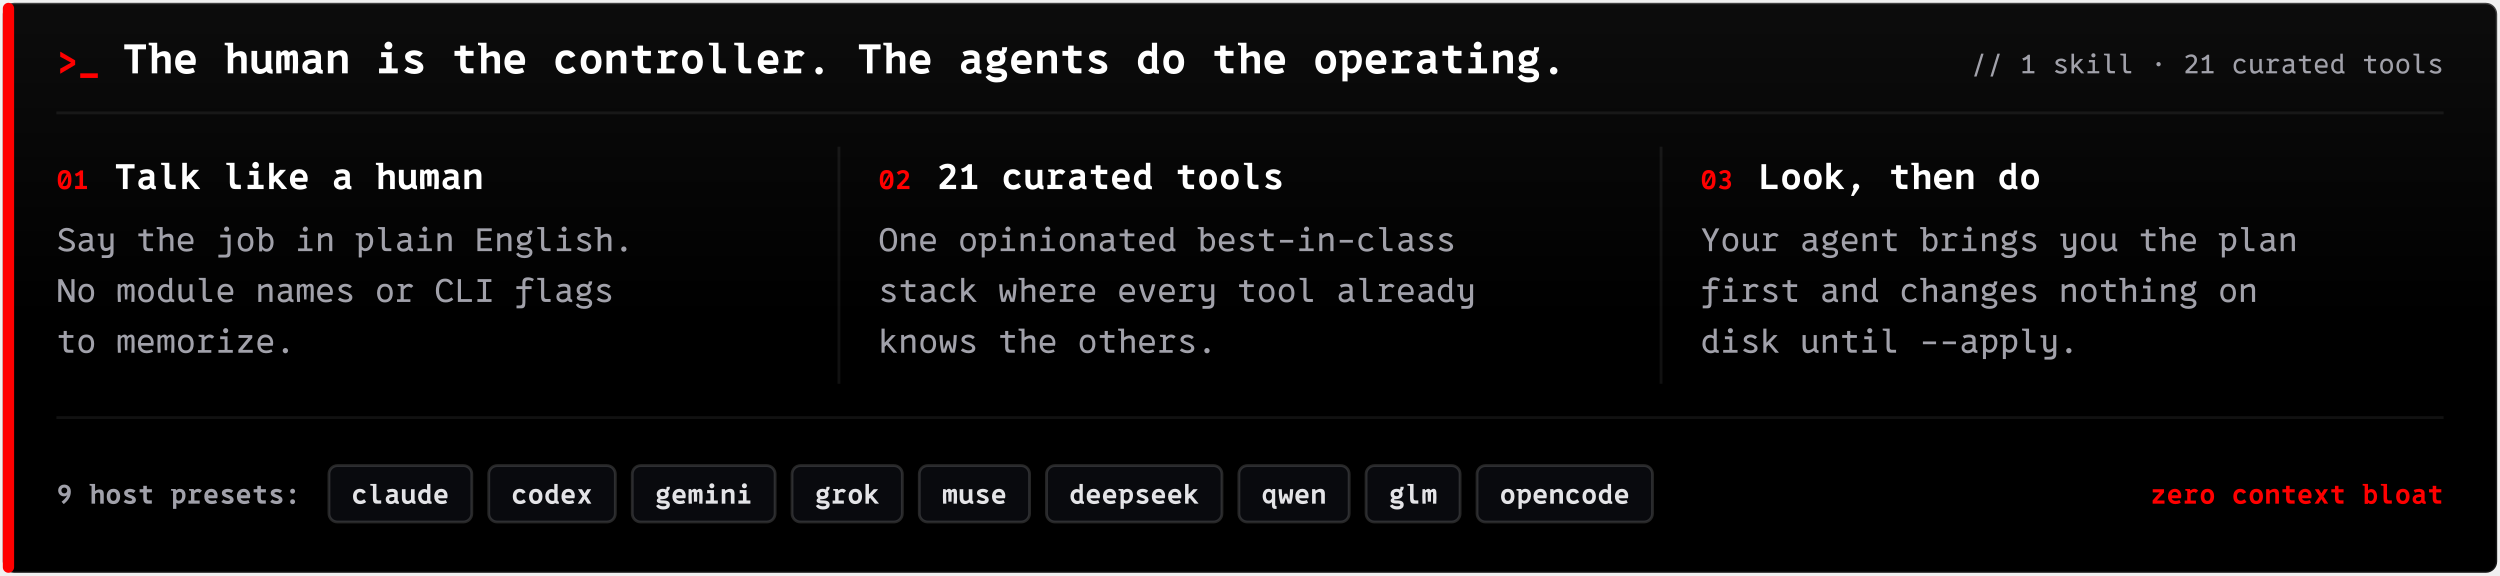
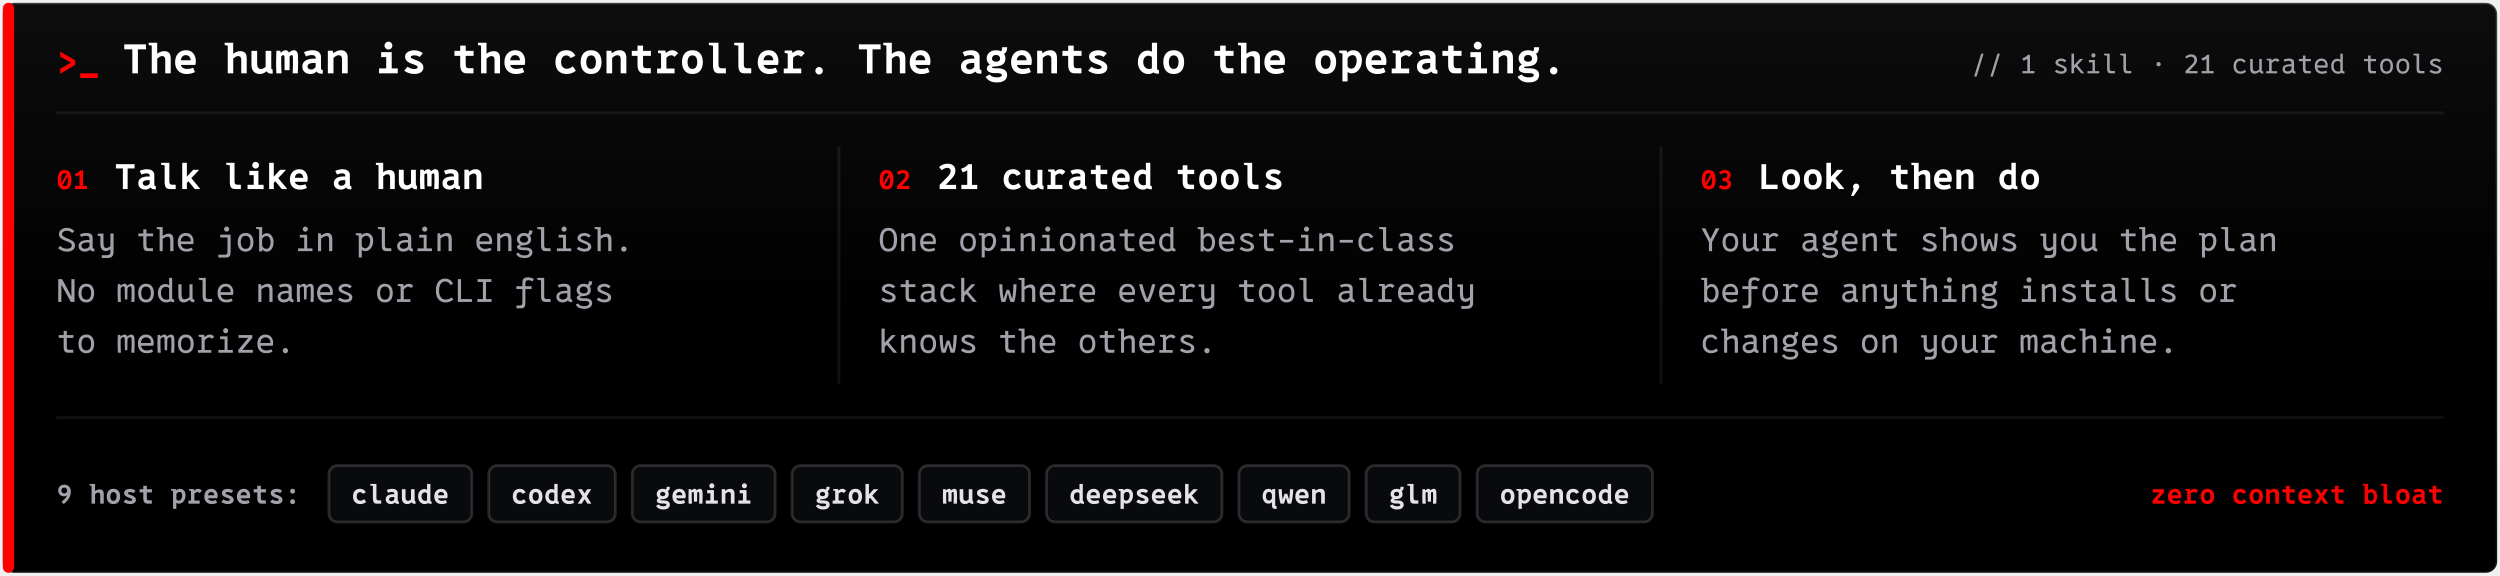
<svg xmlns="http://www.w3.org/2000/svg" viewBox="0 0 886 204" width="100%">
  <defs>
    <path id="b3e" d="M108 -6V134L417 306L108 475V615H118L534 371V242L118 -6Z" />
    <path id="b5f" d="M561 1V-131H59V1Z" />
    <path id="b54" d="M242 0V588H44V710H576V588H378V0Z" />
    <path id="b68" d="M97 0V679L22 692V750H230V480Q268 509 314.5 527Q361 545 409 544Q477 543 519 503.5Q561 464 561 365V0H427V319Q427 375 409 399Q391 423 353 423Q320 423 290 405.5Q260 388 231 363V0Z" />
    <path id="b65" d="M329 -16Q249 -16 185.5 17.5Q122 51 85.5 115.5Q49 180 49 273Q49 365 83.5 430.5Q118 496 178 531Q238 566 316 566Q389 566 440 534.5Q491 503 519.5 450.5Q548 398 554.5 334.5Q561 271 544 206H192Q198 163 239 135.5Q280 108 338 108Q373 108 408.5 114Q444 120 490 139L534 31Q472 3 425.5 -6.5Q379 -16 329 -16ZM190 321H429Q428 374 397 410Q366 446 310 446Q254 446 223 408.5Q192 371 190 321Z" />
    <path id="b75" d="M252 -16Q200 -15 155.5 9Q111 33 84 83.5Q57 134 57 212V550H196V242Q196 166 223.5 136Q251 106 286 106Q315 106 346 120.5Q377 135 404 163V550H542V158Q542 120 548.5 107Q555 94 576 92V-8Q522 -11 483 4.5Q444 20 426 51Q392 20 350 1.5Q308 -17 252 -16Z" />
    <path id="b6d" d="M47 0Q40 123 40 265.5Q40 408 47 554H140L157 503Q184 532 213.5 549Q243 566 273 566Q304 566 324.5 549Q345 532 356 508Q379 531 410 548.5Q441 566 472 566Q519 566 545.5 534.5Q572 503 575 444Q585 227 572 0H446Q451 107 453 201.5Q455 296 452 381Q451 415 445.5 431Q440 447 420 447Q407 447 394 437.5Q381 428 372 417L370 77H248L246 381Q246 415 239 431Q232 447 214 447Q202 447 189 436.5Q176 426 166 415Q162 314 165 212Q168 110 173 0Z" />
    <path id="b61" d="M519 138Q519 110 527 96.5Q535 83 563 81V-8Q494 -10 462.5 2.5Q431 15 411 46Q389 21 351 2.5Q313 -16 259 -16Q204 -16 159 5Q114 26 88 66Q62 106 62 163Q62 218 83 254.5Q104 291 139.5 313Q175 335 218.5 345.5Q262 356 306.5 359Q351 362 391 360V374Q391 408 368 428Q345 448 293 448Q258 448 222.5 439.5Q187 431 152 414L103 519Q155 543 209 554.5Q263 566 314 566Q347 566 382.5 558Q418 550 449 531.5Q480 513 499.5 481Q519 449 519 402ZM189 168Q189 134 215.5 113.5Q242 93 279 94Q320 96 345.5 113.5Q371 131 388 159V254Q354 256 319 254Q284 252 254.5 243Q225 234 207 216Q189 198 189 168Z" />
    <path id="b6e" d="M67 0V554H184L199 492Q239 523 287.5 545Q336 567 394 566Q468 565 510.5 519Q553 473 553 374V0H414V355Q414 404 389.5 424.5Q365 445 337 445Q299 445 265.5 424Q232 403 205 376V0Z" />
    <path id="b69" d="M310 584Q272 584 243 612Q214 640 214 680Q214 720 243 748Q272 776 310 776Q351 776 378.5 748Q406 720 406 680Q406 640 378.5 612Q351 584 310 584ZM80 0V121H255V397H131V519H390V121H538V0Z" />
    <path id="b73" d="M76 66 157 163Q189 139 231.5 123Q274 107 314 106Q355 105 380.5 117.5Q406 130 406 152Q406 172 383.5 186Q361 200 326 212Q291 224 251.5 239Q212 254 177 275Q142 296 119.5 328.5Q97 361 97 408Q97 458 128 493Q159 528 210 546.5Q261 565 321 565Q375 565 430.5 547.5Q486 530 531 493L455 401Q424 423 391.5 432Q359 441 327 441Q295 441 265.5 432Q236 423 235 400Q235 383 257 369.5Q279 356 315 343Q351 330 391 314Q431 298 466.5 275.5Q502 253 524 220.5Q546 188 545 142Q544 68 485 26.5Q426 -15 319 -15Q252 -15 186 8Q120 31 76 66Z" />
    <path id="b74" d="M368 0Q307 0 271.5 26.5Q236 53 221 99Q206 145 206 205V428H66V550H206V679H341V550H534V428H341V211Q341 174 356.5 150Q372 126 415 126H531V0Z" />
    <path id="b63" d="M337 -16Q204 -17 130.5 60Q57 137 57 273Q57 408 127.5 487Q198 566 326 566Q400 566 455.5 532.5Q511 499 545 430L431 375Q415 402 388 420.5Q361 439 323 439Q265 439 230.5 396Q196 353 196 271Q196 197 236.5 154.5Q277 112 335 112Q374 112 410 127.5Q446 143 482 171L557 65Q516 28 457.5 6.5Q399 -15 337 -16Z" />
    <path id="b6f" d="M310 -16Q187 -16 121 63Q55 142 55 275Q55 364 84.5 429Q114 494 171 530Q228 566 310 566Q434 566 499.5 487Q565 408 565 275Q565 142 499 63Q433 -16 310 -16ZM310 109Q372 109 400 156.5Q428 204 428 275Q428 346 400 393Q372 440 310 440Q248 440 219.5 393Q191 346 191 275Q191 204 219.5 156.5Q248 109 310 109Z" />
    <path id="b72" d="M65 0V119H162V487L88 500V558H264L284 499Q316 529 355 548Q394 567 437 566Q487 565 520.5 544Q554 523 579 496L491 403Q476 420 456 431.5Q436 443 413 443Q382 443 351.5 427Q321 411 293 383V119H493V0Z" />
    <path id="b6c" d="M93 750H328V211Q328 191 333.5 170.5Q339 150 357 137Q375 124 411 124H509V0H344Q257 0 225.5 51.5Q194 103 194 201V677L93 693Z" />
    <path id="b2e" d="M310 -28Q272 -28 245 -1Q218 26 218 64Q218 102 245 129Q272 156 310 156Q348 156 375 129Q402 102 402 64Q402 26 375 -1Q348 -28 310 -28Z" />
    <path id="b67" d="M143 -27Q174 -67 216 -81.5Q258 -96 307 -98Q375 -101 409 -85Q443 -69 443 -45Q443 -18 416.5 -6.5Q390 5 339 5H276Q188 5 132 33Q76 61 76 116Q76 151 96.5 175.5Q117 200 151 216Q117 236 94.5 275Q72 314 72 366Q72 423 101 468.5Q130 514 181.5 540Q233 566 302 566Q370 566 422 540Q441 550 445.5 578Q450 606 450 641H573Q573 584 556 542Q539 500 495 480Q531 431 530 366Q530 294 497.5 252.5Q465 211 410.5 192.5Q356 174 289 170Q252 168 227 164Q202 160 202 146Q202 132 232.5 128.5Q263 125 299 125H329Q447 125 510 84.5Q573 44 573 -40Q573 -92 546 -133Q519 -174 462.5 -198Q406 -222 315 -222Q130 -222 44 -84ZM302 285Q350 285 375.5 306.5Q401 328 400 365Q399 402 373 426Q347 450 302 450Q257 450 230 426Q203 402 202 365Q201 328 228.5 306.5Q256 285 302 285Z" />
    <path id="b64" d="M313 -17Q241 -18 182 18.5Q123 55 88 121Q53 187 53 273Q53 365 86 428.5Q119 492 173.5 525Q228 558 292 558Q324 558 350.5 549.5Q377 541 396 527V750H522V135Q522 107 531 93.5Q540 80 568 78V-8Q529 -9 490.5 -2.5Q452 4 432 24Q410 5 380.5 -5.5Q351 -16 313 -17ZM323 107Q342 107 360 110.5Q378 114 395 122V400Q361 432 309 432Q257 432 220 390.5Q183 349 183 272Q183 222 203 184.5Q223 147 255 127Q287 107 323 107Z" />
    <path id="b70" d="M99 -197V487L22 500V558H199L217 507Q243 533 279.5 549.5Q316 566 358 566Q429 566 479.5 532.5Q530 499 555 436.5Q580 374 573 286Q567 199 531.5 135Q496 71 441.5 35.5Q387 0 321 0Q292 0 266.5 11Q241 22 225 33V-197ZM311 115Q369 115 404 161Q439 207 446 286Q452 360 427 403.5Q402 447 343 447Q308 447 276 424.5Q244 402 225 364V174Q237 147 259 131Q281 115 311 115Z" />
    <path id="r2f" d="M377 750H468V740L203 -120H112V-110Z" />
    <path id="r31" d="M91 0V88H275V551Q209 504 125 483L84 574Q144 587 203.5 623Q263 659 298 710H375V88H544V0Z" />
    <path id="r73" d="M83 70 144 137Q184 110 229.5 91.5Q275 73 319 73Q378 73 408 92Q438 111 438 141Q438 170 414 190Q390 210 352 225.5Q314 241 271.5 256Q229 271 191 290.5Q153 310 129 338.5Q105 367 105 409Q105 447 125 476Q145 505 177 525Q209 545 246.5 555Q284 565 320 565Q382 565 428.5 544.5Q475 524 520 486L460 422Q426 448 393.5 462.5Q361 477 320 477Q276 477 240.5 458.5Q205 440 203 411Q202 389 225.5 372.5Q249 356 287 340.5Q325 325 368 308Q411 291 449 269Q487 247 511.5 216Q536 185 536 142Q536 71 479.5 28Q423 -15 319 -15Q252 -15 189 9.5Q126 34 83 70Z" />
    <path id="r6b" d="M464 0 257 249 193 181V0H95V750H193V312L418 550H532V540L318 314L575 10V0Z" />
    <path id="r69" d="M310 606Q278 606 254 629Q230 652 230 686Q230 719 254 742.5Q278 766 310 766Q344 766 367 742.5Q390 719 390 686Q390 652 367 629Q344 606 310 606ZM85 0V86H277V421H139V509H368V86H533V0Z" />
    <path id="r6c" d="M93 750H310V177Q310 157 315 136.5Q320 116 337.5 103Q355 90 391 90H509V0H342Q287 0 259 25.5Q231 51 221.5 91.5Q212 132 212 177V672L93 693Z" />
    <path id="rb7" d="M310 267Q276 267 251.5 291.5Q227 316 227 350Q227 385 251.5 409Q276 433 310 433Q345 433 369 409Q393 385 393 350Q393 316 369 291.5Q345 267 310 267Z" />
    <path id="r32" d="M84 630Q131 673 191 698.5Q251 724 323 724Q385 724 432.5 696.5Q480 669 506.5 622.5Q533 576 533 518Q533 455 513 411Q493 367 462.5 333Q432 299 401 266L232 88H554V0H96V88L272 266Q309 303 346.5 339.5Q384 376 409.5 417.5Q435 459 435 508Q435 561 400.5 598Q366 635 305 635Q263 635 219.5 616.5Q176 598 138 566Z" />
    <path id="r63" d="M337 -16Q210 -17 138 58.5Q66 134 66 273Q66 411 135.5 488.5Q205 566 329 566Q395 566 447.5 532.5Q500 499 527 440L451 405Q433 440 401 459Q369 478 329 478Q250 478 205.5 424Q161 370 161 273Q161 178 207 124.5Q253 71 337 71Q384 71 422 88Q460 105 494 133L544 62Q504 26 450.5 5.5Q397 -15 337 -16Z" />
    <path id="r75" d="M237 -16Q192 -15 155.5 6Q119 27 98 75.5Q77 124 77 206V550H176V257Q176 206 182.5 166.5Q189 127 208 104Q227 81 266 81Q301 81 338.5 96.5Q376 112 423 151V550H519V131Q519 104 531.5 89.5Q544 75 576 73V-8Q510 -11 479 8.5Q448 28 434 67Q391 33 340.5 8Q290 -17 237 -16Z" />
    <path id="r72" d="M67 0V82H179V484L88 500V558H264L274 485Q310 518 350.5 542.5Q391 567 437 566Q480 565 517 546.5Q554 528 573 493L503 434Q487 454 463 464Q439 474 413 474Q379 474 346.5 451Q314 428 277 392V82H483V0Z" />
    <path id="r61" d="M508 131Q508 104 519.5 89.5Q531 75 563 73V-8Q505 -10 474.5 4.5Q444 19 429 49Q404 22 363 3Q322 -16 255 -16Q213 -16 170 2.5Q127 21 98.5 59Q70 97 70 156Q70 211 93.5 247Q117 283 155.5 304Q194 325 239.5 334.5Q285 344 329.5 346.5Q374 349 410 347V361Q410 399 402.5 425Q395 451 370.5 464Q346 477 293 477Q260 477 227.5 470.5Q195 464 154 444L107 519Q159 544 210 555Q261 566 310 566Q337 566 371 561.5Q405 557 436.5 542.5Q468 528 488 497Q508 466 508 413ZM158 161Q158 120 190.5 97Q223 74 264 74Q326 74 359.5 99.5Q393 125 410 156V268Q370 271 326 269.5Q282 268 244 258Q206 248 182 225Q158 202 158 161Z" />
    <path id="r74" d="M353 0Q299 0 271.5 25.5Q244 51 234.5 91.5Q225 132 225 177V462H71V550H225V679H323V550H529V462H323V177Q323 157 328 136.5Q333 116 350.5 103Q368 90 404 90H526V0Z" />
    <path id="r65" d="M328 -16Q249 -16 188 17.5Q127 51 92.5 115.5Q58 180 58 273Q58 414 127 490Q196 566 313 566Q386 566 436 535Q486 504 514 452.5Q542 401 548 339.5Q554 278 537 218H156Q163 164 189 131.5Q215 99 254 84.5Q293 70 338 70Q361 70 403 77Q445 84 495 106L528 30Q461 -1 414 -8.5Q367 -16 328 -16ZM152 303H462Q466 350 449.5 389.5Q433 429 397.5 453.5Q362 478 310 478Q260 478 224.5 453.5Q189 429 170.5 389.5Q152 350 152 303Z" />
    <path id="r64" d="M318 -17Q249 -17 190 19.5Q131 56 95.5 121.5Q60 187 60 273Q60 365 92 428.5Q124 492 177 525Q230 558 292 558Q327 558 356.5 546.5Q386 535 409 515V750H504V131Q504 76 568 73V-8Q491 -10 452 18Q424 3 390 -7Q356 -17 318 -17ZM318 70Q370 70 409 86V428Q393 447 366.5 458.5Q340 470 312 470Q231 470 193 417.5Q155 365 155 273Q155 212 176.5 166Q198 120 235 95Q272 70 318 70Z" />
    <path id="r6f" d="M310 -16Q231 -16 176 20.5Q121 57 93 122.5Q65 188 65 275Q65 363 93 428Q121 493 176 529.5Q231 566 310 566Q390 566 444.5 529.5Q499 493 527 428Q555 363 555 275Q555 188 527 122.5Q499 57 444.5 20.5Q390 -16 310 -16ZM310 71Q365 71 397.5 97.5Q430 124 445 170.5Q460 217 460 275Q460 334 445 379.5Q430 425 397.5 451.5Q365 478 310 478Q256 478 223 451.5Q190 425 175 379.5Q160 334 160 275Q160 217 175 170.5Q190 124 223 97.5Q256 71 310 71Z" />
    <path id="b30" d="M312 -16Q237 -16 186 12Q135 40 105 90Q75 140 62 208Q49 276 49 355Q49 435 62 502.5Q75 570 105 620Q135 670 186 698Q237 726 312 726Q387 726 437.5 698Q488 670 517 620Q546 570 558.5 502.5Q571 435 571 355Q571 276 558.5 208Q546 140 517 90Q488 40 437.5 12Q387 -16 312 -16ZM179 356Q179 318 180.5 285.5Q182 253 187 225L390 576Q361 598 312 598Q255 598 226.5 566Q198 534 188.5 479Q179 424 179 356ZM312 112Q369 112 396.5 144.5Q424 177 432.5 232.5Q441 288 441 356Q441 392 440 423.5Q439 455 435 481L234 134Q263 112 312 112Z" />
    <path id="b31" d="M91 0V120H258V535Q227 515 197 502.5Q167 490 127 478L81 580Q140 595 196.5 629.5Q253 664 288 710H393V120H544V0Z" />
    <path id="b6b" d="M435 0 252 223 208 176V0H76V750H208V354L389 550H550V540L335 311L585 10V0Z" />
    <path id="r53" d="M50 92 113 160Q156 120 211.5 97.5Q267 75 324 75Q395 75 437 103.5Q479 132 479 181Q479 212 457 234Q435 256 399.5 273.5Q364 291 321 307Q278 323 235 342Q192 361 156.5 386Q121 411 99 445.5Q77 480 77 529Q77 577 99.5 614Q122 651 158.5 676Q195 701 238 713.5Q281 726 321 726Q389 726 451 699.5Q513 673 557 624L491 563Q450 603 410.5 619Q371 635 321 635Q288 635 254.5 622.5Q221 610 198 586.5Q175 563 175 531Q175 499 197 476Q219 453 255 435Q291 417 334 400Q377 383 419.5 364Q462 345 498 320.5Q534 296 556 262Q578 228 578 181Q578 92 512.5 38Q447 -16 324 -16Q244 -16 172 15Q100 46 50 92Z" />
    <path id="r79" d="M171 -215V-127H301Q356 -127 386.5 -117.5Q417 -108 429 -85Q441 -62 441 -23V62Q411 36 374.5 18.5Q338 1 293 2Q248 3 210 25Q172 47 150 95.5Q128 144 128 224L130 465L47 477V545H225V275Q225 224 230.5 184Q236 144 254 121Q272 98 311 98Q345 98 378 114.5Q411 131 441 157V550H539V-24Q539 -124 491 -169.5Q443 -215 351 -215Z" />
    <path id="r68" d="M114 0V676L22 692V750H209V475Q252 504 301 524.5Q350 545 399 544Q440 544 472.5 527Q505 510 524.5 471Q544 432 544 365V0H445V339Q445 397 425.5 422Q406 447 366 447Q333 447 294.5 432Q256 417 209 382V0Z" />
    <path id="r6a" d="M340 606Q308 606 284 629Q260 652 260 686Q260 719 284 742.5Q308 766 340 766Q374 766 397 742.5Q420 719 420 686Q420 652 397 629Q374 606 340 606ZM83 -200V-110H286Q325 -110 342 -98Q359 -86 363 -60Q367 -34 367 7V425H141V513H465V7Q465 -44 461 -82.5Q457 -121 442.5 -147.5Q428 -174 396 -187Q364 -200 307 -200Z" />
    <path id="r62" d="M347 -16Q303 -16 267.5 4Q232 24 207 58V-8H112V676L20 692V750H207V483Q232 517 267.5 537.5Q303 558 347 558Q401 558 441 534.5Q481 511 508 470Q535 429 548.5 378Q562 327 562 271Q562 196 538 130.5Q514 65 466 24.5Q418 -16 347 -16ZM336 71Q373 71 398.5 89Q424 107 439 136.5Q454 166 461 201.5Q468 237 468 271Q468 305 461 340Q454 375 439 404.5Q424 434 398.5 452Q373 470 336 470Q291 470 258 440.5Q225 411 207 369V168Q225 127 258 99Q291 71 336 71Z" />
    <path id="r6e" d="M87 0V554H173L182 487Q226 521 281 544Q336 567 387 566Q425 566 458 547.5Q491 529 511 487.5Q531 446 531 377V0H432V361Q432 419 412.5 444.5Q393 470 353 470Q318 470 276.5 452.5Q235 435 183 394V0Z" />
    <path id="r70" d="M115 -197V484L22 500V558H199L209 502Q235 528 273.5 547Q312 566 357 566Q421 566 470 533Q519 500 544.5 438.5Q570 377 564 291Q558 208 525 142Q492 76 438.5 38Q385 0 316 0Q282 0 255.5 11Q229 22 209 38V-197ZM312 87Q356 87 389 114.5Q422 142 442.5 188.5Q463 235 467 291Q474 374 444 426.5Q414 479 347 479Q302 479 265.5 452.5Q229 426 209 385V159Q222 128 249.5 107.5Q277 87 312 87Z" />
-     <path id="r45" d="M90 0V710H537V622H189V414H513V326H189V88H545V0Z" />
    <path id="r67" d="M128 -45Q158 -97 206 -115Q254 -133 308 -133Q397 -133 433.5 -105Q470 -77 470 -37Q470 -8 443 10.5Q416 29 339 29H284Q181 29 133 59.5Q85 90 85 129Q85 154 100 171Q115 188 136 199Q157 210 175 214Q133 236 106.5 275.5Q80 315 80 368Q80 425 109 470Q138 515 188 540.5Q238 566 302 566Q367 566 419 538Q444 545 451.5 574Q459 603 459 641H564Q564 580 545.5 543Q527 506 478 492Q499 467 510.5 435.5Q522 404 522 368Q522 302 490 262Q458 222 405 203.5Q352 185 289 182Q244 180 213.5 171Q183 162 183 144Q183 130 201 123.5Q219 117 245.5 115.5Q272 114 299 114H329Q454 114 509 73.5Q564 33 564 -33Q564 -113 501 -164.5Q438 -216 310 -216Q223 -216 157.5 -185.5Q92 -155 54 -85ZM302 265Q363 265 395 292Q427 319 426 368Q426 396 411.5 421Q397 446 369.5 462.5Q342 479 302 479Q262 479 234 462.5Q206 446 191.5 421Q177 396 176 368Q175 319 210 292Q245 265 302 265Z" />
    <path id="r2e" d="M310 -19Q276 -19 251.5 5.5Q227 30 227 64Q227 99 251.5 123Q276 147 310 147Q345 147 369 123Q393 99 393 64Q393 30 369 5.5Q345 -19 310 -19Z" />
    <path id="r4e" d="M56 710H177L466 170V710H564V0H447L154 542V0H56Z" />
    <path id="r6d" d="M53 0Q46 123 45 265.5Q44 408 51 554H132L140 502Q167 531 200.5 548.5Q234 566 262 566Q295 566 316 548.5Q337 531 346 502Q372 530 405 548Q438 566 467 566Q513 566 540.5 534.5Q568 503 571 444Q581 227 568 0H473Q477 72 479 146Q481 220 481.5 289Q482 358 479 414Q478 446 470 466Q462 486 433 486Q413 486 391.5 467.5Q370 449 354 427L348 77H272L267 418Q266 450 256 468Q246 486 222 486Q202 486 180 468.5Q158 451 141 428Q136 327 139.5 218.5Q143 110 148 0Z" />
    <path id="r43" d="M340 -16Q195 -16 116 80.5Q37 177 37 352Q37 528 112 627Q187 726 323 726Q412 726 473 685.5Q534 645 571 565L491 525Q464 578 423.5 607Q383 636 324 636Q236 636 186 561Q136 486 136 352Q136 220 189.5 147Q243 74 340 74Q393 74 437 90Q481 106 525 143L580 72Q527 27 469 5.5Q411 -16 340 -16Z" />
    <path id="r4c" d="M101 0V710H199V88H539V0Z" />
    <path id="r49" d="M530 0H90V88H261V622H95V710H525V622H359V88H530Z" />
    <path id="r66" d="M64 489H251V604Q251 663 270.5 696Q290 729 319 744Q348 759 377.5 762.5Q407 766 427 766Q474 766 521.5 752Q569 738 610 713L567 639Q537 657 503.5 667.5Q470 678 444 678Q402 678 380.5 664.5Q359 651 351.5 625Q344 599 344 561V489H537V401H344V-23Q344 -68 335.5 -108.5Q327 -149 300.5 -174.5Q274 -200 219 -200H68V-110H168Q205 -110 222.5 -97Q240 -84 245.5 -63.5Q251 -43 251 -23V401H64Z" />
    <path id="r7a" d="M85 0V88L393 462H91V550H519V462L211 88H535V0Z" />
    <path id="b32" d="M75 632Q124 672 185 698Q246 724 319 724Q421 724 481 670.5Q541 617 541 529Q541 469 520 422Q499 375 467.5 337.5Q436 300 404 266L266 120H560V0H91V120L241 272Q277 308 315.5 348Q354 388 380 430.5Q406 473 406 516Q406 557 378.5 581.5Q351 606 309 606Q268 606 224.5 584.5Q181 563 149 537Z" />
    <path id="r4f" d="M310 -16Q236 -16 184.5 12.5Q133 41 101 92Q69 143 54.5 210Q40 277 40 355Q40 433 54.5 500Q69 567 101 618Q133 669 184.5 697.5Q236 726 310 726Q384 726 435.5 697.5Q487 669 519 618Q551 567 565.5 500Q580 433 580 355Q580 277 565.5 210Q551 143 519 92Q487 41 435.5 12.5Q384 -16 310 -16ZM310 73Q362 73 395.5 95.5Q429 118 447.5 157.5Q466 197 473.5 248Q481 299 481 355Q481 411 473.5 462Q466 513 447.5 552.5Q429 592 395.5 614.5Q362 637 310 637Q258 637 225 614.5Q192 592 173 552.5Q154 513 146.5 462Q139 411 139 355Q139 299 146.5 248Q154 197 173 157.5Q192 118 225 95.5Q258 73 310 73Z" />
    <path id="r2d" d="M515 350V264H105V350Z" />
    <path id="r77" d="M41 550H137Q140 410 149.5 296Q159 182 176 95L269 377H351L444 95Q461 182 470.5 296Q480 410 483 550H579Q574 368 556 230Q538 92 509 0H389L310 266L231 0H111Q82 92 64 230Q46 368 41 550Z" />
    <path id="r76" d="M57 550H160Q187 439 211 355.5Q235 272 259 207Q283 142 310 87Q337 142 361 207Q385 272 409 355.5Q433 439 460 550H563Q537 444 513.5 363Q490 282 466.5 218.5Q443 155 418.5 102.5Q394 50 365 0H255Q227 50 202 102.5Q177 155 153.5 218.5Q130 282 106.5 363Q83 444 57 550Z" />
    <path id="b33" d="M543 191Q543 138 516.5 90.5Q490 43 440 13.5Q390 -16 319 -16Q249 -16 188 3.5Q127 23 74 57L140 159Q172 141 213 122Q254 103 305 103Q351 103 381.5 129.5Q412 156 412 196Q412 246 375 273Q338 300 275 300H220V422H281Q340 422 371 450Q402 478 402 528Q402 568 372.5 590Q343 612 296 612Q260 612 224.5 595Q189 578 160 552L82 633Q132 680 191 702Q250 724 318 724Q381 724 428 700Q475 676 501.5 633.5Q528 591 528 536Q528 481 506 436Q484 391 436 365Q481 340 512 298.5Q543 257 543 191Z" />
    <path id="b4c" d="M84 0V710H218V125H545V0Z" />
    <path id="b2c" d="M377 12 237 -196H161L238 9Q217 34 217 67Q217 105 243 130.5Q269 156 306 156Q344 156 369.5 130.5Q395 105 395 67Q395 36 376 12Z" />
    <path id="r59" d="M261 0V283L39 700V710H148L310 382L472 710H581V700L359 283V0Z" />
    <path id="s39" d="M66 502Q66 565 94 615.5Q122 666 175 696Q228 726 302 726Q374 726 429.5 693.5Q485 661 516.5 601Q548 541 548 458Q548 318 478.5 203Q409 88 278 -16L196 72Q270 133 326.5 196Q383 259 416 323Q394 304 363 291.5Q332 279 282 279Q220 279 171 309Q122 339 94 389.5Q66 440 66 502ZM299 391Q348 391 379 422.5Q410 454 410 502Q410 549 379 580.5Q348 612 299 612Q251 612 220 581.5Q189 551 189 502Q189 453 220 422Q251 391 299 391Z" />
    <path id="s68" d="M97 0V679L22 692V750H230V480Q268 509 314.5 527Q361 545 409 544Q477 543 519 503.5Q561 464 561 365V0H427V319Q427 375 409 399Q391 423 353 423Q320 423 290 405.5Q260 388 231 363V0Z" />
    <path id="s6f" d="M310 -16Q187 -16 121 63Q55 142 55 275Q55 364 84.5 429Q114 494 171 530Q228 566 310 566Q434 566 499.5 487Q565 408 565 275Q565 142 499 63Q433 -16 310 -16ZM310 109Q372 109 400 156.5Q428 204 428 275Q428 346 400 393Q372 440 310 440Q248 440 219.5 393Q191 346 191 275Q191 204 219.5 156.5Q248 109 310 109Z" />
    <path id="s73" d="M76 66 157 163Q189 139 231.5 123Q274 107 314 106Q355 105 380.5 117.5Q406 130 406 152Q406 172 383.5 186Q361 200 326 212Q291 224 251.5 239Q212 254 177 275Q142 296 119.5 328.5Q97 361 97 408Q97 458 128 493Q159 528 210 546.5Q261 565 321 565Q375 565 430.5 547.5Q486 530 531 493L455 401Q424 423 391.5 432Q359 441 327 441Q295 441 265.5 432Q236 423 235 400Q235 383 257 369.5Q279 356 315 343Q351 330 391 314Q431 298 466.5 275.5Q502 253 524 220.5Q546 188 545 142Q544 68 485 26.5Q426 -15 319 -15Q252 -15 186 8Q120 31 76 66Z" />
    <path id="s74" d="M368 0Q307 0 271.5 26.5Q236 53 221 99Q206 145 206 205V428H66V550H206V679H341V550H534V428H341V211Q341 174 356.5 150Q372 126 415 126H531V0Z" />
    <path id="s70" d="M99 -197V487L22 500V558H199L217 507Q243 533 279.5 549.5Q316 566 358 566Q429 566 479.5 532.5Q530 499 555 436.5Q580 374 573 286Q567 199 531.5 135Q496 71 441.5 35.5Q387 0 321 0Q292 0 266.5 11Q241 22 225 33V-197ZM311 115Q369 115 404 161Q439 207 446 286Q452 360 427 403.5Q402 447 343 447Q308 447 276 424.5Q244 402 225 364V174Q237 147 259 131Q281 115 311 115Z" />
    <path id="s72" d="M65 0V119H162V487L88 500V558H264L284 499Q316 529 355 548Q394 567 437 566Q487 565 520.5 544Q554 523 579 496L491 403Q476 420 456 431.5Q436 443 413 443Q382 443 351.5 427Q321 411 293 383V119H493V0Z" />
    <path id="s65" d="M329 -16Q249 -16 185.5 17.5Q122 51 85.5 115.5Q49 180 49 273Q49 365 83.5 430.5Q118 496 178 531Q238 566 316 566Q389 566 440 534.5Q491 503 519.5 450.5Q548 398 554.5 334.5Q561 271 544 206H192Q198 163 239 135.5Q280 108 338 108Q373 108 408.5 114Q444 120 490 139L534 31Q472 3 425.5 -6.5Q379 -16 329 -16ZM190 321H429Q428 374 397 410Q366 446 310 446Q254 446 223 408.5Q192 371 190 321Z" />
    <path id="s3a" d="M310 381Q271 381 243.5 408.5Q216 436 216 475Q216 514 243.5 541.5Q271 569 310 569Q349 569 376.5 541.5Q404 514 404 475Q404 436 376.5 408.5Q349 381 310 381ZM310 -19Q271 -19 243.5 8.5Q216 36 216 75Q216 114 243.5 141.5Q271 169 310 169Q349 169 376.5 141.5Q404 114 404 75Q404 36 376.5 8.5Q349 -19 310 -19Z" />
    <path id="s63" d="M337 -16Q204 -17 130.5 60Q57 137 57 273Q57 408 127.5 487Q198 566 326 566Q400 566 455.5 532.5Q511 499 545 430L431 375Q415 402 388 420.5Q361 439 323 439Q265 439 230.5 396Q196 353 196 271Q196 197 236.5 154.5Q277 112 335 112Q374 112 410 127.5Q446 143 482 171L557 65Q516 28 457.5 6.5Q399 -15 337 -16Z" />
    <path id="s6c" d="M93 750H328V211Q328 191 333.5 170.5Q339 150 357 137Q375 124 411 124H509V0H344Q257 0 225.5 51.5Q194 103 194 201V677L93 693Z" />
    <path id="s61" d="M519 138Q519 110 527 96.5Q535 83 563 81V-8Q494 -10 462.5 2.5Q431 15 411 46Q389 21 351 2.5Q313 -16 259 -16Q204 -16 159 5Q114 26 88 66Q62 106 62 163Q62 218 83 254.5Q104 291 139.5 313Q175 335 218.5 345.5Q262 356 306.5 359Q351 362 391 360V374Q391 408 368 428Q345 448 293 448Q258 448 222.5 439.5Q187 431 152 414L103 519Q155 543 209 554.5Q263 566 314 566Q347 566 382.5 558Q418 550 449 531.5Q480 513 499.5 481Q519 449 519 402ZM189 168Q189 134 215.5 113.5Q242 93 279 94Q320 96 345.5 113.5Q371 131 388 159V254Q354 256 319 254Q284 252 254.5 243Q225 234 207 216Q189 198 189 168Z" />
    <path id="s75" d="M252 -16Q200 -15 155.5 9Q111 33 84 83.5Q57 134 57 212V550H196V242Q196 166 223.5 136Q251 106 286 106Q315 106 346 120.5Q377 135 404 163V550H542V158Q542 120 548.5 107Q555 94 576 92V-8Q522 -11 483 4.5Q444 20 426 51Q392 20 350 1.5Q308 -17 252 -16Z" />
    <path id="s64" d="M313 -17Q241 -18 182 18.5Q123 55 88 121Q53 187 53 273Q53 365 86 428.5Q119 492 173.5 525Q228 558 292 558Q324 558 350.5 549.5Q377 541 396 527V750H522V135Q522 107 531 93.5Q540 80 568 78V-8Q529 -9 490.5 -2.5Q452 4 432 24Q410 5 380.5 -5.5Q351 -16 313 -17ZM323 107Q342 107 360 110.5Q378 114 395 122V400Q361 432 309 432Q257 432 220 390.5Q183 349 183 272Q183 222 203 184.5Q223 147 255 127Q287 107 323 107Z" />
    <path id="s78" d="M55 0V10L230 279L63 540V550H210L309 388L408 550H555V540L388 279L563 10V0H417L309 174L201 0Z" />
    <path id="s67" d="M143 -27Q174 -67 216 -81.5Q258 -96 307 -98Q375 -101 409 -85Q443 -69 443 -45Q443 -18 416.5 -6.5Q390 5 339 5H276Q188 5 132 33Q76 61 76 116Q76 151 96.5 175.5Q117 200 151 216Q117 236 94.5 275Q72 314 72 366Q72 423 101 468.5Q130 514 181.5 540Q233 566 302 566Q370 566 422 540Q441 550 445.5 578Q450 606 450 641H573Q573 584 556 542Q539 500 495 480Q531 431 530 366Q530 294 497.5 252.5Q465 211 410.5 192.5Q356 174 289 170Q252 168 227 164Q202 160 202 146Q202 132 232.5 128.5Q263 125 299 125H329Q447 125 510 84.5Q573 44 573 -40Q573 -92 546 -133Q519 -174 462.5 -198Q406 -222 315 -222Q130 -222 44 -84ZM302 285Q350 285 375.5 306.5Q401 328 400 365Q399 402 373 426Q347 450 302 450Q257 450 230 426Q203 402 202 365Q201 328 228.5 306.5Q256 285 302 285Z" />
    <path id="s6d" d="M47 0Q40 123 40 265.5Q40 408 47 554H140L157 503Q184 532 213.5 549Q243 566 273 566Q304 566 324.5 549Q345 532 356 508Q379 531 410 548.5Q441 566 472 566Q519 566 545.5 534.5Q572 503 575 444Q585 227 572 0H446Q451 107 453 201.5Q455 296 452 381Q451 415 445.5 431Q440 447 420 447Q407 447 394 437.5Q381 428 372 417L370 77H248L246 381Q246 415 239 431Q232 447 214 447Q202 447 189 436.5Q176 426 166 415Q162 314 165 212Q168 110 173 0Z" />
    <path id="s69" d="M310 584Q272 584 243 612Q214 640 214 680Q214 720 243 748Q272 776 310 776Q351 776 378.5 748Q406 720 406 680Q406 640 378.5 612Q351 584 310 584ZM80 0V121H255V397H131V519H390V121H538V0Z" />
    <path id="s6e" d="M67 0V554H184L199 492Q239 523 287.5 545Q336 567 394 566Q468 565 510.5 519Q553 473 553 374V0H414V355Q414 404 389.5 424.5Q365 445 337 445Q299 445 265.5 424Q232 403 205 376V0Z" />
    <path id="s6b" d="M435 0 252 223 208 176V0H76V750H208V354L389 550H550V540L335 311L585 10V0Z" />
    <path id="s71" d="M529 -200Q473 -200 444.5 -180Q416 -160 406.5 -120.5Q397 -81 397 -21V65Q380 39 345.5 19.5Q311 0 270 0Q196 0 146 40Q96 80 70.5 145Q45 210 45 284Q45 359 70.5 423.5Q96 488 146 527Q196 566 270 566Q316 566 349.5 546.5Q383 527 402 499L423 558H523V-15Q523 -52 527 -68.5Q531 -85 542.5 -90Q554 -95 576 -96V-200ZM286 118Q324 118 352.5 142.5Q381 167 397 206V357Q384 398 355.5 424Q327 450 286 450Q245 450 219.5 425.5Q194 401 182 363Q170 325 170 284Q170 245 182 206.5Q194 168 220 143Q246 118 286 118Z" />
    <path id="s77" d="M31 550H154Q159 315 185 151L259 377H361L435 151Q461 315 466 550H589Q584 368 562.5 230Q541 92 512 0H382L310 232L238 0H108Q79 92 57.5 230Q36 368 31 550Z" />
    <path id="s7a" d="M85 0V122L356 428H89V550H519V428L248 122H537V0Z" />
    <path id="s62" d="M351 -16Q310 -16 278.5 -1.5Q247 13 224 39V-8H96V679L20 692V750H224V505Q246 528 278 543Q310 558 351 558Q422 558 471 517.5Q520 477 545 411.5Q570 346 570 271Q570 195 545.5 129.5Q521 64 472 24Q423 -16 351 -16ZM330 103Q367 103 392.5 126Q418 149 432 187Q446 225 446 271Q446 315 432.5 352Q419 389 393.5 412Q368 435 330 435Q295 435 267.5 417Q240 399 224 370V166Q240 137 267.5 120Q295 103 330 103Z" />
  </defs>
  <defs>
    <linearGradient id="sheen" x1="0" y1="1" x2="0" y2="204.0" gradientUnits="userSpaceOnUse">
      <stop offset="0" stop-color="#ffffff" stop-opacity="0.05" />
      <stop offset="0.55" stop-color="#ffffff" stop-opacity="0" />
    </linearGradient>
    <linearGradient id="edge" x1="0" y1="1" x2="0" y2="204.0" gradientUnits="userSpaceOnUse">
      <stop offset="0" stop-color="#ffffff" stop-opacity="0.22" />
      <stop offset="1" stop-color="#ffffff" stop-opacity="0.09" />
    </linearGradient>
  </defs>
  <rect x="1" y="1" width="884" height="202" rx="4" fill="#000000" />
  <rect x="1" y="1" width="884" height="202" rx="4" fill="url(#sheen)" stroke="url(#edge)" stroke-width="1" />
  <rect x="1" y="1" width="4" height="202" rx="2" fill="#ff0000" />
  <g transform="translate(20.00 26.00) scale(0.01242 -0.01242)">
    <g fill="#ff0000">
      <use href="#b3e" x="0" />
      <use href="#b5f" x="620" />
    </g>
  </g>
  <g transform="translate(43.40 26.00) scale(0.01448 -0.01448)">
    <g fill="#ffffff">
      <use href="#b54" x="0" />
      <use href="#b68" x="620" />
      <use href="#b65" x="1240" />
      <use href="#b68" x="2480" />
      <use href="#b75" x="3100" />
      <use href="#b6d" x="3720" />
      <use href="#b61" x="4340" />
      <use href="#b6e" x="4960" />
      <use href="#b69" x="6200" />
      <use href="#b73" x="6820" />
      <use href="#b74" x="8060" />
      <use href="#b68" x="8680" />
      <use href="#b65" x="9300" />
      <use href="#b63" x="10540" />
      <use href="#b6f" x="11160" />
      <use href="#b6e" x="11780" />
      <use href="#b74" x="12400" />
      <use href="#b72" x="13020" />
      <use href="#b6f" x="13640" />
      <use href="#b6c" x="14260" />
      <use href="#b6c" x="14880" />
      <use href="#b65" x="15500" />
      <use href="#b72" x="16120" />
      <use href="#b2e" x="16740" />
      <use href="#b54" x="17980" />
      <use href="#b68" x="18600" />
      <use href="#b65" x="19220" />
      <use href="#b61" x="20460" />
      <use href="#b67" x="21080" />
      <use href="#b65" x="21700" />
      <use href="#b6e" x="22320" />
      <use href="#b74" x="22940" />
      <use href="#b73" x="23560" />
      <use href="#b64" x="24800" />
      <use href="#b6f" x="25420" />
      <use href="#b74" x="26660" />
      <use href="#b68" x="27280" />
      <use href="#b65" x="27900" />
      <use href="#b6f" x="29140" />
      <use href="#b70" x="29760" />
      <use href="#b65" x="30380" />
      <use href="#b72" x="31000" />
      <use href="#b61" x="31620" />
      <use href="#b74" x="32240" />
      <use href="#b69" x="32860" />
      <use href="#b6e" x="33480" />
      <use href="#b67" x="34100" />
      <use href="#b2e" x="34720" />
    </g>
  </g>
  <g transform="translate(698.61 26.00) scale(0.00931 -0.00931)">
    <g fill="#a1a1aa">
      <use href="#r2f" x="0" />
      <use href="#r2f" x="620" />
      <use href="#r31" x="1860" />
      <use href="#r73" x="3100" />
      <use href="#r6b" x="3720" />
      <use href="#r69" x="4340" />
      <use href="#r6c" x="4960" />
      <use href="#r6c" x="5580" />
      <use href="#rb7" x="6820" />
      <use href="#r32" x="8060" />
      <use href="#r31" x="8680" />
      <use href="#r63" x="9920" />
      <use href="#r75" x="10540" />
      <use href="#r72" x="11160" />
      <use href="#r61" x="11780" />
      <use href="#r74" x="12400" />
      <use href="#r65" x="13020" />
      <use href="#r64" x="13640" />
      <use href="#r74" x="14880" />
      <use href="#r6f" x="15500" />
      <use href="#r6f" x="16120" />
      <use href="#r6c" x="16740" />
      <use href="#r73" x="17360" />
    </g>
  </g>
  <line x1="20" y1="40" x2="866" y2="40" stroke="#ffffff" stroke-opacity="0.07" stroke-width="1" />
  <g transform="translate(20.00 67.00) scale(0.00931 -0.00931)">
    <g fill="#ff0000">
      <use href="#b30" x="0" />
      <use href="#b31" x="620" />
    </g>
  </g>
  <g transform="translate(40.54 67.00) scale(0.01242 -0.01242)">
    <g fill="#ffffff">
      <use href="#b54" x="0" />
      <use href="#b61" x="620" />
      <use href="#b6c" x="1240" />
      <use href="#b6b" x="1860" />
      <use href="#b6c" x="3100" />
      <use href="#b69" x="3720" />
      <use href="#b6b" x="4340" />
      <use href="#b65" x="4960" />
      <use href="#b61" x="6200" />
      <use href="#b68" x="7440" />
      <use href="#b75" x="8060" />
      <use href="#b6d" x="8680" />
      <use href="#b61" x="9300" />
      <use href="#b6e" x="9920" />
    </g>
  </g>
  <g transform="translate(20.00 89.00) scale(0.01138 -0.01138)">
    <g fill="#a1a1aa">
      <use href="#r53" x="0" />
      <use href="#r61" x="620" />
      <use href="#r79" x="1240" />
      <use href="#r74" x="2480" />
      <use href="#r68" x="3100" />
      <use href="#r65" x="3720" />
      <use href="#r6a" x="4960" />
      <use href="#r6f" x="5580" />
      <use href="#r62" x="6200" />
      <use href="#r69" x="7440" />
      <use href="#r6e" x="8060" />
      <use href="#r70" x="9300" />
      <use href="#r6c" x="9920" />
      <use href="#r61" x="10540" />
      <use href="#r69" x="11160" />
      <use href="#r6e" x="11780" />
-       <use href="#r45" x="13020" />
+       <use href="#r65" x="13020" />
      <use href="#r6e" x="13640" />
      <use href="#r67" x="14260" />
      <use href="#r6c" x="14880" />
      <use href="#r69" x="15500" />
      <use href="#r73" x="16120" />
      <use href="#r68" x="16740" />
      <use href="#r2e" x="17360" />
    </g>
  </g>
  <g transform="translate(20.00 107.00) scale(0.01138 -0.01138)">
    <g fill="#a1a1aa">
      <use href="#r4e" x="0" />
      <use href="#r6f" x="620" />
      <use href="#r6d" x="1860" />
      <use href="#r6f" x="2480" />
      <use href="#r64" x="3100" />
      <use href="#r75" x="3720" />
      <use href="#r6c" x="4340" />
      <use href="#r65" x="4960" />
      <use href="#r6e" x="6200" />
      <use href="#r61" x="6820" />
      <use href="#r6d" x="7440" />
      <use href="#r65" x="8060" />
      <use href="#r73" x="8680" />
      <use href="#r6f" x="9920" />
      <use href="#r72" x="10540" />
      <use href="#r43" x="11780" />
      <use href="#r4c" x="12400" />
      <use href="#r49" x="13020" />
      <use href="#r66" x="14260" />
      <use href="#r6c" x="14880" />
      <use href="#r61" x="15500" />
      <use href="#r67" x="16120" />
      <use href="#r73" x="16740" />
    </g>
  </g>
  <g transform="translate(20.00 125.00) scale(0.01138 -0.01138)">
    <g fill="#a1a1aa">
      <use href="#r74" x="0" />
      <use href="#r6f" x="620" />
      <use href="#r6d" x="1860" />
      <use href="#r65" x="2480" />
      <use href="#r6d" x="3100" />
      <use href="#r6f" x="3720" />
      <use href="#r72" x="4340" />
      <use href="#r69" x="4960" />
      <use href="#r7a" x="5580" />
      <use href="#r65" x="6200" />
      <use href="#r2e" x="6820" />
    </g>
  </g>
  <g transform="translate(311.33 67.00) scale(0.00931 -0.00931)">
    <g fill="#ff0000">
      <use href="#b30" x="0" />
      <use href="#b32" x="620" />
    </g>
  </g>
  <g transform="translate(331.88 67.00) scale(0.01242 -0.01242)">
    <g fill="#ffffff">
      <use href="#b32" x="0" />
      <use href="#b31" x="620" />
      <use href="#b63" x="1860" />
      <use href="#b75" x="2480" />
      <use href="#b72" x="3100" />
      <use href="#b61" x="3720" />
      <use href="#b74" x="4340" />
      <use href="#b65" x="4960" />
      <use href="#b64" x="5580" />
      <use href="#b74" x="6820" />
      <use href="#b6f" x="7440" />
      <use href="#b6f" x="8060" />
      <use href="#b6c" x="8680" />
      <use href="#b73" x="9300" />
    </g>
  </g>
  <g transform="translate(311.33 89.00) scale(0.01138 -0.01138)">
    <g fill="#a1a1aa">
      <use href="#r4f" x="0" />
      <use href="#r6e" x="620" />
      <use href="#r65" x="1240" />
      <use href="#r6f" x="2480" />
      <use href="#r70" x="3100" />
      <use href="#r69" x="3720" />
      <use href="#r6e" x="4340" />
      <use href="#r69" x="4960" />
      <use href="#r6f" x="5580" />
      <use href="#r6e" x="6200" />
      <use href="#r61" x="6820" />
      <use href="#r74" x="7440" />
      <use href="#r65" x="8060" />
      <use href="#r64" x="8680" />
      <use href="#r62" x="9920" />
      <use href="#r65" x="10540" />
      <use href="#r73" x="11160" />
      <use href="#r74" x="11780" />
      <use href="#r2d" x="12400" />
      <use href="#r69" x="13020" />
      <use href="#r6e" x="13640" />
      <use href="#r2d" x="14260" />
      <use href="#r63" x="14880" />
      <use href="#r6c" x="15500" />
      <use href="#r61" x="16120" />
      <use href="#r73" x="16740" />
      <use href="#r73" x="17360" />
    </g>
  </g>
  <g transform="translate(311.33 107.00) scale(0.01138 -0.01138)">
    <g fill="#a1a1aa">
      <use href="#r73" x="0" />
      <use href="#r74" x="620" />
      <use href="#r61" x="1240" />
      <use href="#r63" x="1860" />
      <use href="#r6b" x="2480" />
      <use href="#r77" x="3720" />
      <use href="#r68" x="4340" />
      <use href="#r65" x="4960" />
      <use href="#r72" x="5580" />
      <use href="#r65" x="6200" />
      <use href="#r65" x="7440" />
      <use href="#r76" x="8060" />
      <use href="#r65" x="8680" />
      <use href="#r72" x="9300" />
      <use href="#r79" x="9920" />
      <use href="#r74" x="11160" />
      <use href="#r6f" x="11780" />
      <use href="#r6f" x="12400" />
      <use href="#r6c" x="13020" />
      <use href="#r61" x="14260" />
      <use href="#r6c" x="14880" />
      <use href="#r72" x="15500" />
      <use href="#r65" x="16120" />
      <use href="#r61" x="16740" />
      <use href="#r64" x="17360" />
      <use href="#r79" x="17980" />
    </g>
  </g>
  <g transform="translate(311.33 125.00) scale(0.01138 -0.01138)">
    <g fill="#a1a1aa">
      <use href="#r6b" x="0" />
      <use href="#r6e" x="620" />
      <use href="#r6f" x="1240" />
      <use href="#r77" x="1860" />
      <use href="#r73" x="2480" />
      <use href="#r74" x="3720" />
      <use href="#r68" x="4340" />
      <use href="#r65" x="4960" />
      <use href="#r6f" x="6200" />
      <use href="#r74" x="6820" />
      <use href="#r68" x="7440" />
      <use href="#r65" x="8060" />
      <use href="#r72" x="8680" />
      <use href="#r73" x="9300" />
      <use href="#r2e" x="9920" />
    </g>
  </g>
  <line x1="297.33" y1="52" x2="297.33" y2="136" stroke="#ffffff" stroke-opacity="0.07" stroke-width="1" />
  <g transform="translate(602.67 67.00) scale(0.00931 -0.00931)">
    <g fill="#ff0000">
      <use href="#b30" x="0" />
      <use href="#b33" x="620" />
    </g>
  </g>
  <g transform="translate(623.21 67.00) scale(0.01242 -0.01242)">
    <g fill="#ffffff">
      <use href="#b4c" x="0" />
      <use href="#b6f" x="620" />
      <use href="#b6f" x="1240" />
      <use href="#b6b" x="1860" />
      <use href="#b2c" x="2480" />
      <use href="#b74" x="3720" />
      <use href="#b68" x="4340" />
      <use href="#b65" x="4960" />
      <use href="#b6e" x="5580" />
      <use href="#b64" x="6820" />
      <use href="#b6f" x="7440" />
    </g>
  </g>
  <g transform="translate(602.67 89.00) scale(0.01138 -0.01138)">
    <g fill="#a1a1aa">
      <use href="#r59" x="0" />
      <use href="#r6f" x="620" />
      <use href="#r75" x="1240" />
      <use href="#r72" x="1860" />
      <use href="#r61" x="3100" />
      <use href="#r67" x="3720" />
      <use href="#r65" x="4340" />
      <use href="#r6e" x="4960" />
      <use href="#r74" x="5580" />
-       <use href="#r62" x="6820" />
-       <use href="#r72" x="7440" />
-       <use href="#r69" x="8060" />
-       <use href="#r6e" x="8680" />
-       <use href="#r67" x="9300" />
-       <use href="#r73" x="9920" />
-       <use href="#r79" x="11160" />
-       <use href="#r6f" x="11780" />
-       <use href="#r75" x="12400" />
-       <use href="#r74" x="13640" />
-       <use href="#r68" x="14260" />
-       <use href="#r65" x="14880" />
-       <use href="#r70" x="16120" />
-       <use href="#r6c" x="16740" />
-       <use href="#r61" x="17360" />
-       <use href="#r6e" x="17980" />
+       <use href="#r73" x="6820" />
+       <use href="#r68" x="7440" />
+       <use href="#r6f" x="8060" />
+       <use href="#r77" x="8680" />
+       <use href="#r73" x="9300" />
+       <use href="#r79" x="10540" />
+       <use href="#r6f" x="11160" />
+       <use href="#r75" x="11780" />
+       <use href="#r74" x="13020" />
+       <use href="#r68" x="13640" />
+       <use href="#r65" x="14260" />
+       <use href="#r70" x="15500" />
+       <use href="#r6c" x="16120" />
+       <use href="#r61" x="16740" />
+       <use href="#r6e" x="17360" />
    </g>
  </g>
  <g transform="translate(602.67 107.00) scale(0.01138 -0.01138)">
    <g fill="#a1a1aa">
-       <use href="#r66" x="0" />
-       <use href="#r69" x="620" />
-       <use href="#r72" x="1240" />
-       <use href="#r73" x="1860" />
-       <use href="#r74" x="2480" />
-       <use href="#r61" x="3720" />
-       <use href="#r6e" x="4340" />
-       <use href="#r64" x="4960" />
-       <use href="#r63" x="6200" />
+       <use href="#r62" x="0" />
+       <use href="#r65" x="620" />
+       <use href="#r66" x="1240" />
+       <use href="#r6f" x="1860" />
+       <use href="#r72" x="2480" />
+       <use href="#r65" x="3100" />
+       <use href="#r61" x="4340" />
+       <use href="#r6e" x="4960" />
+       <use href="#r79" x="5580" />
+       <use href="#r74" x="6200" />
      <use href="#r68" x="6820" />
-       <use href="#r61" x="7440" />
+       <use href="#r69" x="7440" />
      <use href="#r6e" x="8060" />
      <use href="#r67" x="8680" />
-       <use href="#r65" x="9300" />
-       <use href="#r73" x="9920" />
-       <use href="#r6e" x="11160" />
-       <use href="#r6f" x="11780" />
-       <use href="#r74" x="12400" />
-       <use href="#r68" x="13020" />
-       <use href="#r69" x="13640" />
-       <use href="#r6e" x="14260" />
-       <use href="#r67" x="14880" />
-       <use href="#r6f" x="16120" />
-       <use href="#r6e" x="16740" />
+       <use href="#r69" x="9920" />
+       <use href="#r6e" x="10540" />
+       <use href="#r73" x="11160" />
+       <use href="#r74" x="11780" />
+       <use href="#r61" x="12400" />
+       <use href="#r6c" x="13020" />
+       <use href="#r6c" x="13640" />
+       <use href="#r73" x="14260" />
+       <use href="#r6f" x="15500" />
+       <use href="#r72" x="16120" />
    </g>
  </g>
  <g transform="translate(602.67 125.00) scale(0.01138 -0.01138)">
    <g fill="#a1a1aa">
-       <use href="#r64" x="0" />
-       <use href="#r69" x="620" />
-       <use href="#r73" x="1240" />
-       <use href="#r6b" x="1860" />
-       <use href="#r75" x="3100" />
-       <use href="#r6e" x="3720" />
-       <use href="#r74" x="4340" />
-       <use href="#r69" x="4960" />
-       <use href="#r6c" x="5580" />
-       <use href="#r2d" x="6820" />
-       <use href="#r2d" x="7440" />
-       <use href="#r61" x="8060" />
-       <use href="#r70" x="8680" />
-       <use href="#r70" x="9300" />
-       <use href="#r6c" x="9920" />
-       <use href="#r79" x="10540" />
-       <use href="#r2e" x="11160" />
+       <use href="#r63" x="0" />
+       <use href="#r68" x="620" />
+       <use href="#r61" x="1240" />
+       <use href="#r6e" x="1860" />
+       <use href="#r67" x="2480" />
+       <use href="#r65" x="3100" />
+       <use href="#r73" x="3720" />
+       <use href="#r6f" x="4960" />
+       <use href="#r6e" x="5580" />
+       <use href="#r79" x="6820" />
+       <use href="#r6f" x="7440" />
+       <use href="#r75" x="8060" />
+       <use href="#r72" x="8680" />
+       <use href="#r6d" x="9920" />
+       <use href="#r61" x="10540" />
+       <use href="#r63" x="11160" />
+       <use href="#r68" x="11780" />
+       <use href="#r69" x="12400" />
+       <use href="#r6e" x="13020" />
+       <use href="#r65" x="13640" />
+       <use href="#r2e" x="14260" />
    </g>
  </g>
  <line x1="588.67" y1="52" x2="588.67" y2="136" stroke="#ffffff" stroke-opacity="0.07" stroke-width="1" />
  <line x1="20" y1="148" x2="866" y2="148" stroke="#ffffff" stroke-opacity="0.07" stroke-width="1" />
  <g transform="translate(20.00 178.50) scale(0.00931 -0.00931)">
    <g fill="#a1a1aa">
      <use href="#s39" x="0" />
      <use href="#s68" x="1240" />
      <use href="#s6f" x="1860" />
      <use href="#s73" x="2480" />
      <use href="#s74" x="3100" />
      <use href="#s70" x="4340" />
      <use href="#s72" x="4960" />
      <use href="#s65" x="5580" />
      <use href="#s73" x="6200" />
      <use href="#s65" x="6820" />
      <use href="#s74" x="7440" />
      <use href="#s73" x="8060" />
      <use href="#s3a" x="8680" />
    </g>
  </g>
  <rect x="116.58" y="165" width="50.63" height="20" rx="3" fill="#090a0e" stroke="#ffffff" stroke-opacity="0.15" stroke-width="1" />
  <g transform="translate(124.58 178.50) scale(0.00931 -0.00931)">
    <g fill="#e4e4e7">
      <use href="#s63" x="0" />
      <use href="#s6c" x="620" />
      <use href="#s61" x="1240" />
      <use href="#s75" x="1860" />
      <use href="#s64" x="2480" />
      <use href="#s65" x="3100" />
    </g>
  </g>
  <rect x="173.21" y="165" width="44.86" height="20" rx="3" fill="#090a0e" stroke="#ffffff" stroke-opacity="0.15" stroke-width="1" />
  <g transform="translate(181.21 178.50) scale(0.00931 -0.00931)">
    <g fill="#e4e4e7">
      <use href="#s63" x="0" />
      <use href="#s6f" x="620" />
      <use href="#s64" x="1240" />
      <use href="#s65" x="1860" />
      <use href="#s78" x="2480" />
    </g>
  </g>
  <rect x="224.07" y="165" width="50.63" height="20" rx="3" fill="#090a0e" stroke="#ffffff" stroke-opacity="0.15" stroke-width="1" />
  <g transform="translate(232.07 178.50) scale(0.00931 -0.00931)">
    <g fill="#e4e4e7">
      <use href="#s67" x="0" />
      <use href="#s65" x="620" />
      <use href="#s6d" x="1240" />
      <use href="#s69" x="1860" />
      <use href="#s6e" x="2480" />
      <use href="#s69" x="3100" />
    </g>
  </g>
  <rect x="280.70" y="165" width="39.09" height="20" rx="3" fill="#090a0e" stroke="#ffffff" stroke-opacity="0.15" stroke-width="1" />
  <g transform="translate(288.70 178.50) scale(0.00931 -0.00931)">
    <g fill="#e4e4e7">
      <use href="#s67" x="0" />
      <use href="#s72" x="620" />
      <use href="#s6f" x="1240" />
      <use href="#s6b" x="1860" />
    </g>
  </g>
  <rect x="325.79" y="165" width="39.09" height="20" rx="3" fill="#090a0e" stroke="#ffffff" stroke-opacity="0.15" stroke-width="1" />
  <g transform="translate(333.79 178.50) scale(0.00931 -0.00931)">
    <g fill="#e4e4e7">
      <use href="#s6d" x="0" />
      <use href="#s75" x="620" />
      <use href="#s73" x="1240" />
      <use href="#s65" x="1860" />
    </g>
  </g>
  <rect x="370.88" y="165" width="62.18" height="20" rx="3" fill="#090a0e" stroke="#ffffff" stroke-opacity="0.15" stroke-width="1" />
  <g transform="translate(378.88 178.50) scale(0.00931 -0.00931)">
    <g fill="#e4e4e7">
      <use href="#s64" x="0" />
      <use href="#s65" x="620" />
      <use href="#s65" x="1240" />
      <use href="#s70" x="1860" />
      <use href="#s73" x="2480" />
      <use href="#s65" x="3100" />
      <use href="#s65" x="3720" />
      <use href="#s6b" x="4340" />
    </g>
  </g>
  <rect x="439.06" y="165" width="39.09" height="20" rx="3" fill="#090a0e" stroke="#ffffff" stroke-opacity="0.15" stroke-width="1" />
  <g transform="translate(447.06 178.50) scale(0.00931 -0.00931)">
    <g fill="#e4e4e7">
      <use href="#s71" x="0" />
      <use href="#s77" x="620" />
      <use href="#s65" x="1240" />
      <use href="#s6e" x="1860" />
    </g>
  </g>
  <rect x="484.14" y="165" width="33.32" height="20" rx="3" fill="#090a0e" stroke="#ffffff" stroke-opacity="0.15" stroke-width="1" />
  <g transform="translate(492.14 178.50) scale(0.00931 -0.00931)">
    <g fill="#e4e4e7">
      <use href="#s67" x="0" />
      <use href="#s6c" x="620" />
      <use href="#s6d" x="1240" />
    </g>
  </g>
  <rect x="523.46" y="165" width="62.18" height="20" rx="3" fill="#090a0e" stroke="#ffffff" stroke-opacity="0.15" stroke-width="1" />
  <g transform="translate(531.46 178.50) scale(0.00931 -0.00931)">
    <g fill="#e4e4e7">
      <use href="#s6f" x="0" />
      <use href="#s70" x="620" />
      <use href="#s65" x="1240" />
      <use href="#s6e" x="1860" />
      <use href="#s63" x="2480" />
      <use href="#s6f" x="3100" />
      <use href="#s64" x="3720" />
      <use href="#s65" x="4340" />
    </g>
  </g>
  <g transform="translate(762.10 178.50) scale(0.00931 -0.00931)">
    <g fill="#ff0000">
      <use href="#s7a" x="0" />
      <use href="#s65" x="620" />
      <use href="#s72" x="1240" />
      <use href="#s6f" x="1860" />
      <use href="#s63" x="3100" />
      <use href="#s6f" x="3720" />
      <use href="#s6e" x="4340" />
      <use href="#s74" x="4960" />
      <use href="#s65" x="5580" />
      <use href="#s78" x="6200" />
      <use href="#s74" x="6820" />
      <use href="#s62" x="8060" />
      <use href="#s6c" x="8680" />
      <use href="#s6f" x="9300" />
      <use href="#s61" x="9920" />
      <use href="#s74" x="10540" />
    </g>
  </g>
</svg>
